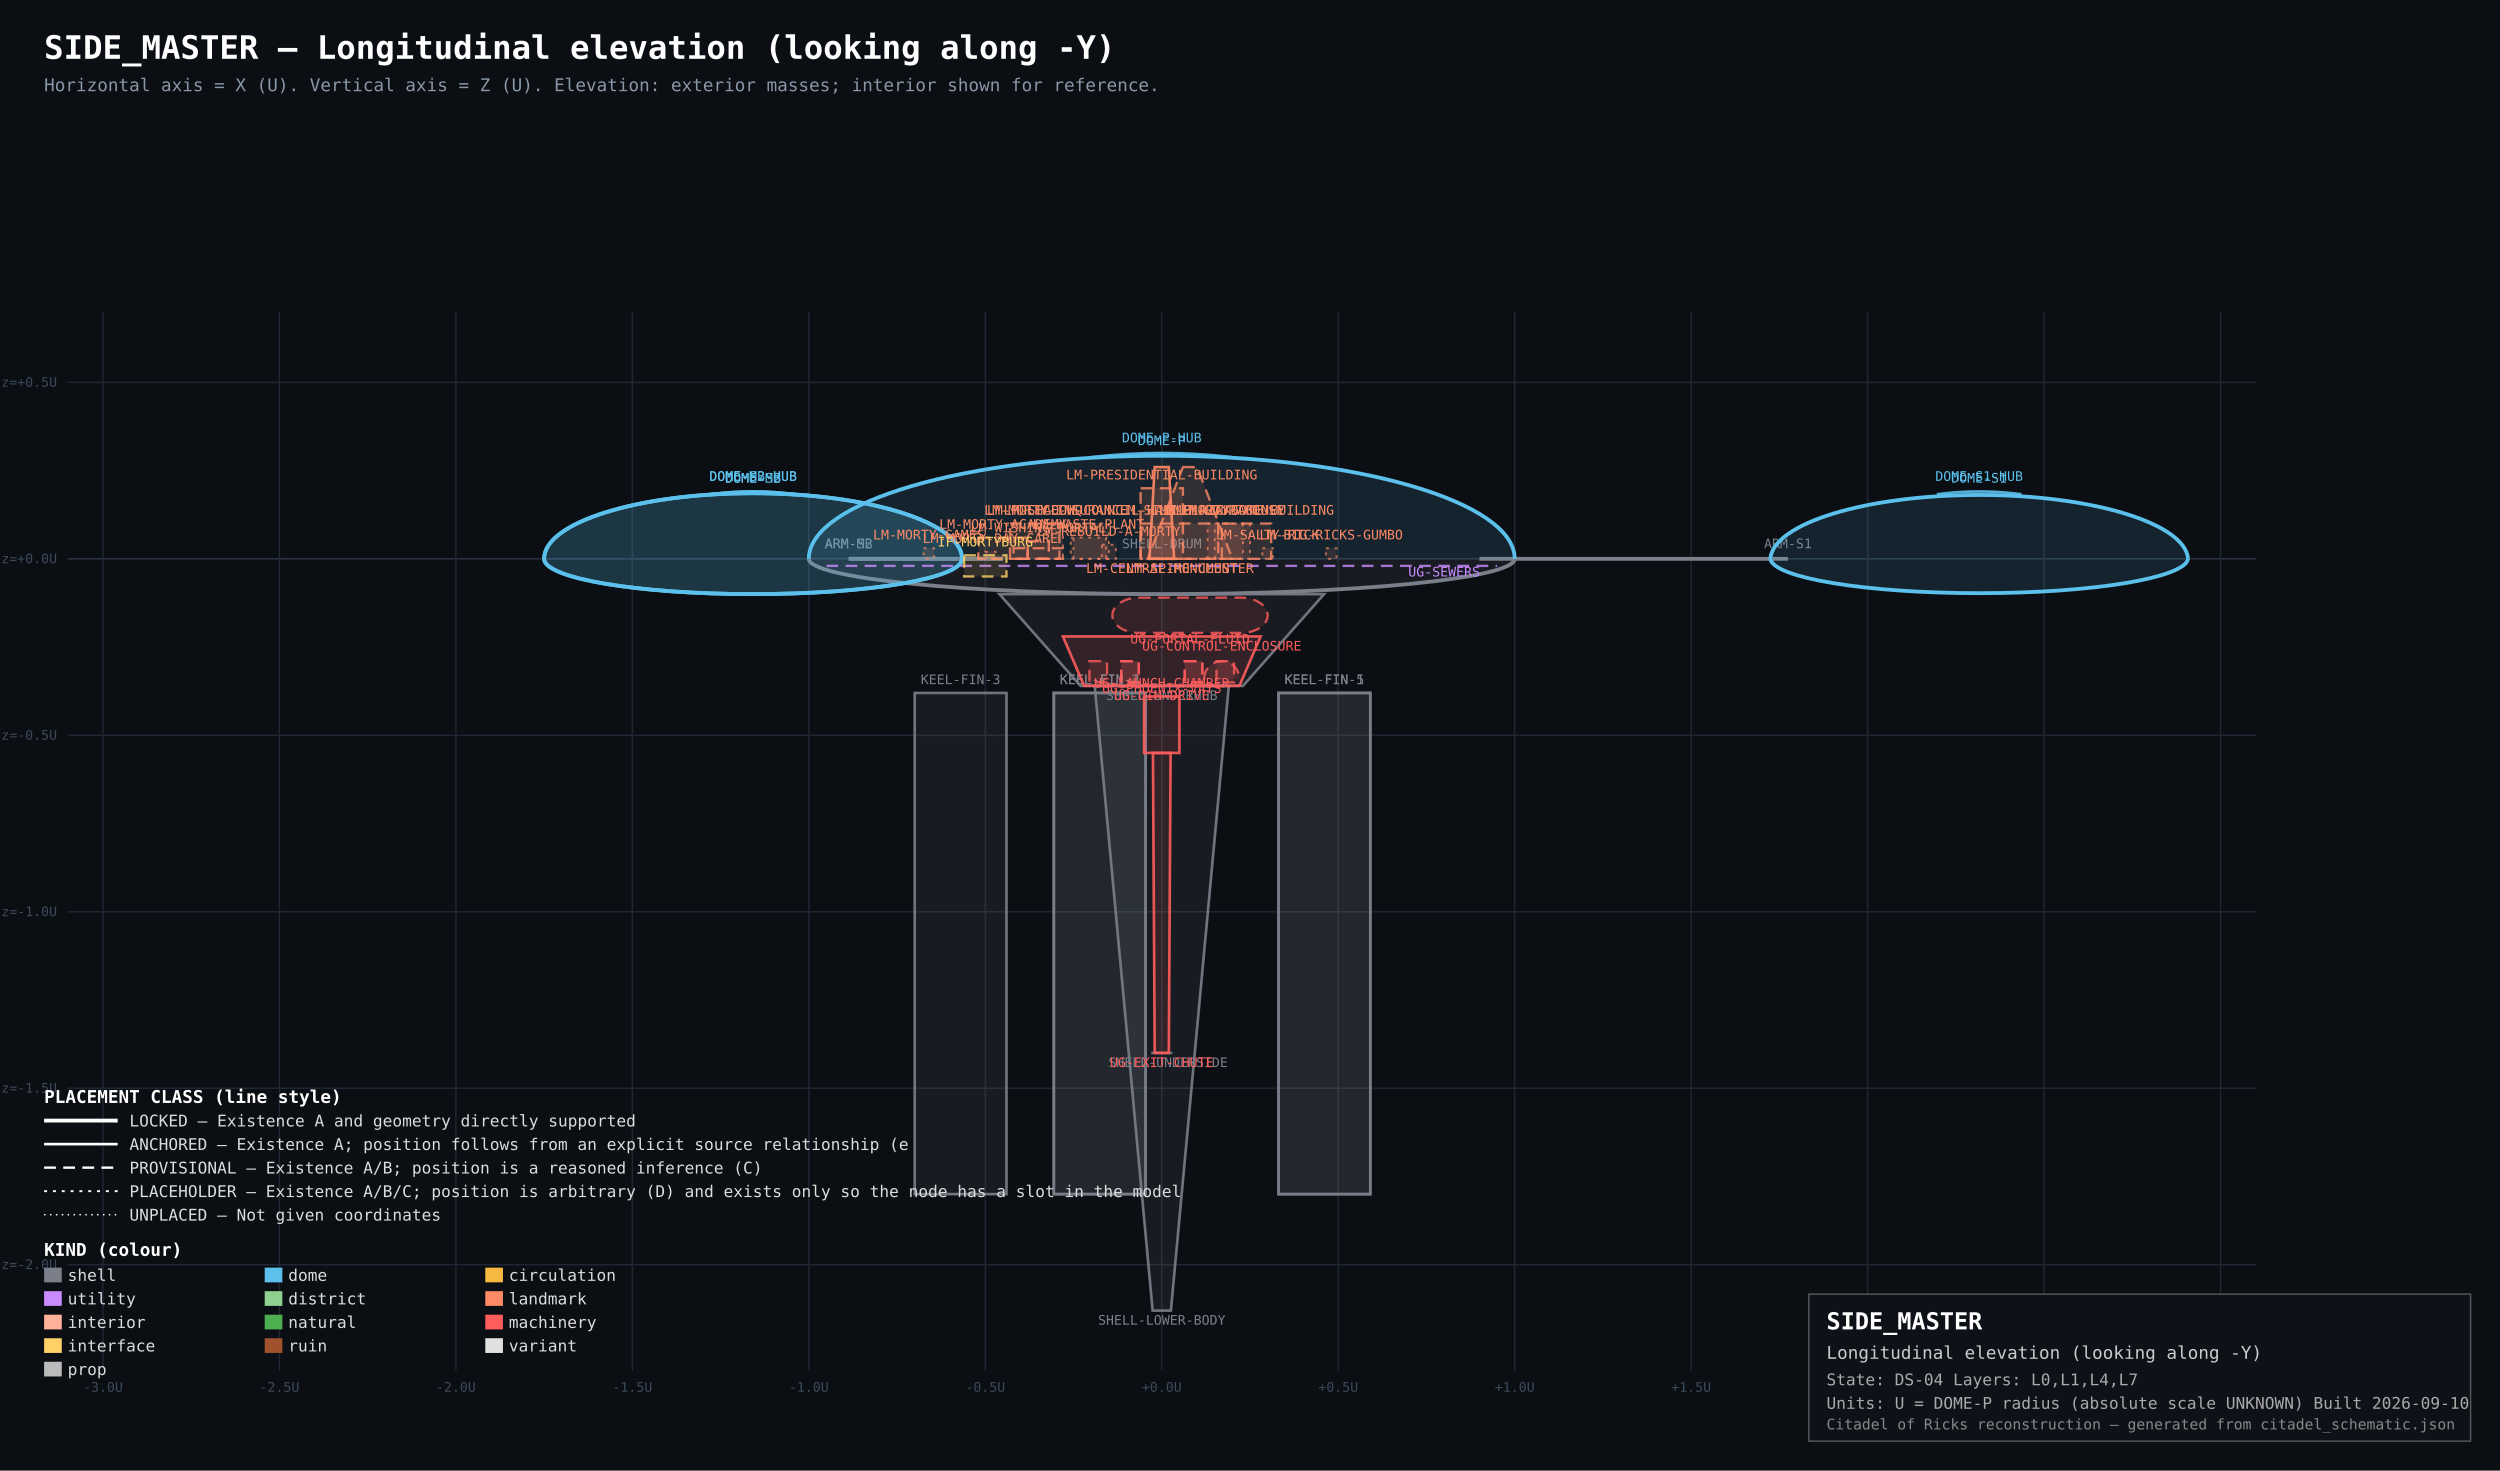
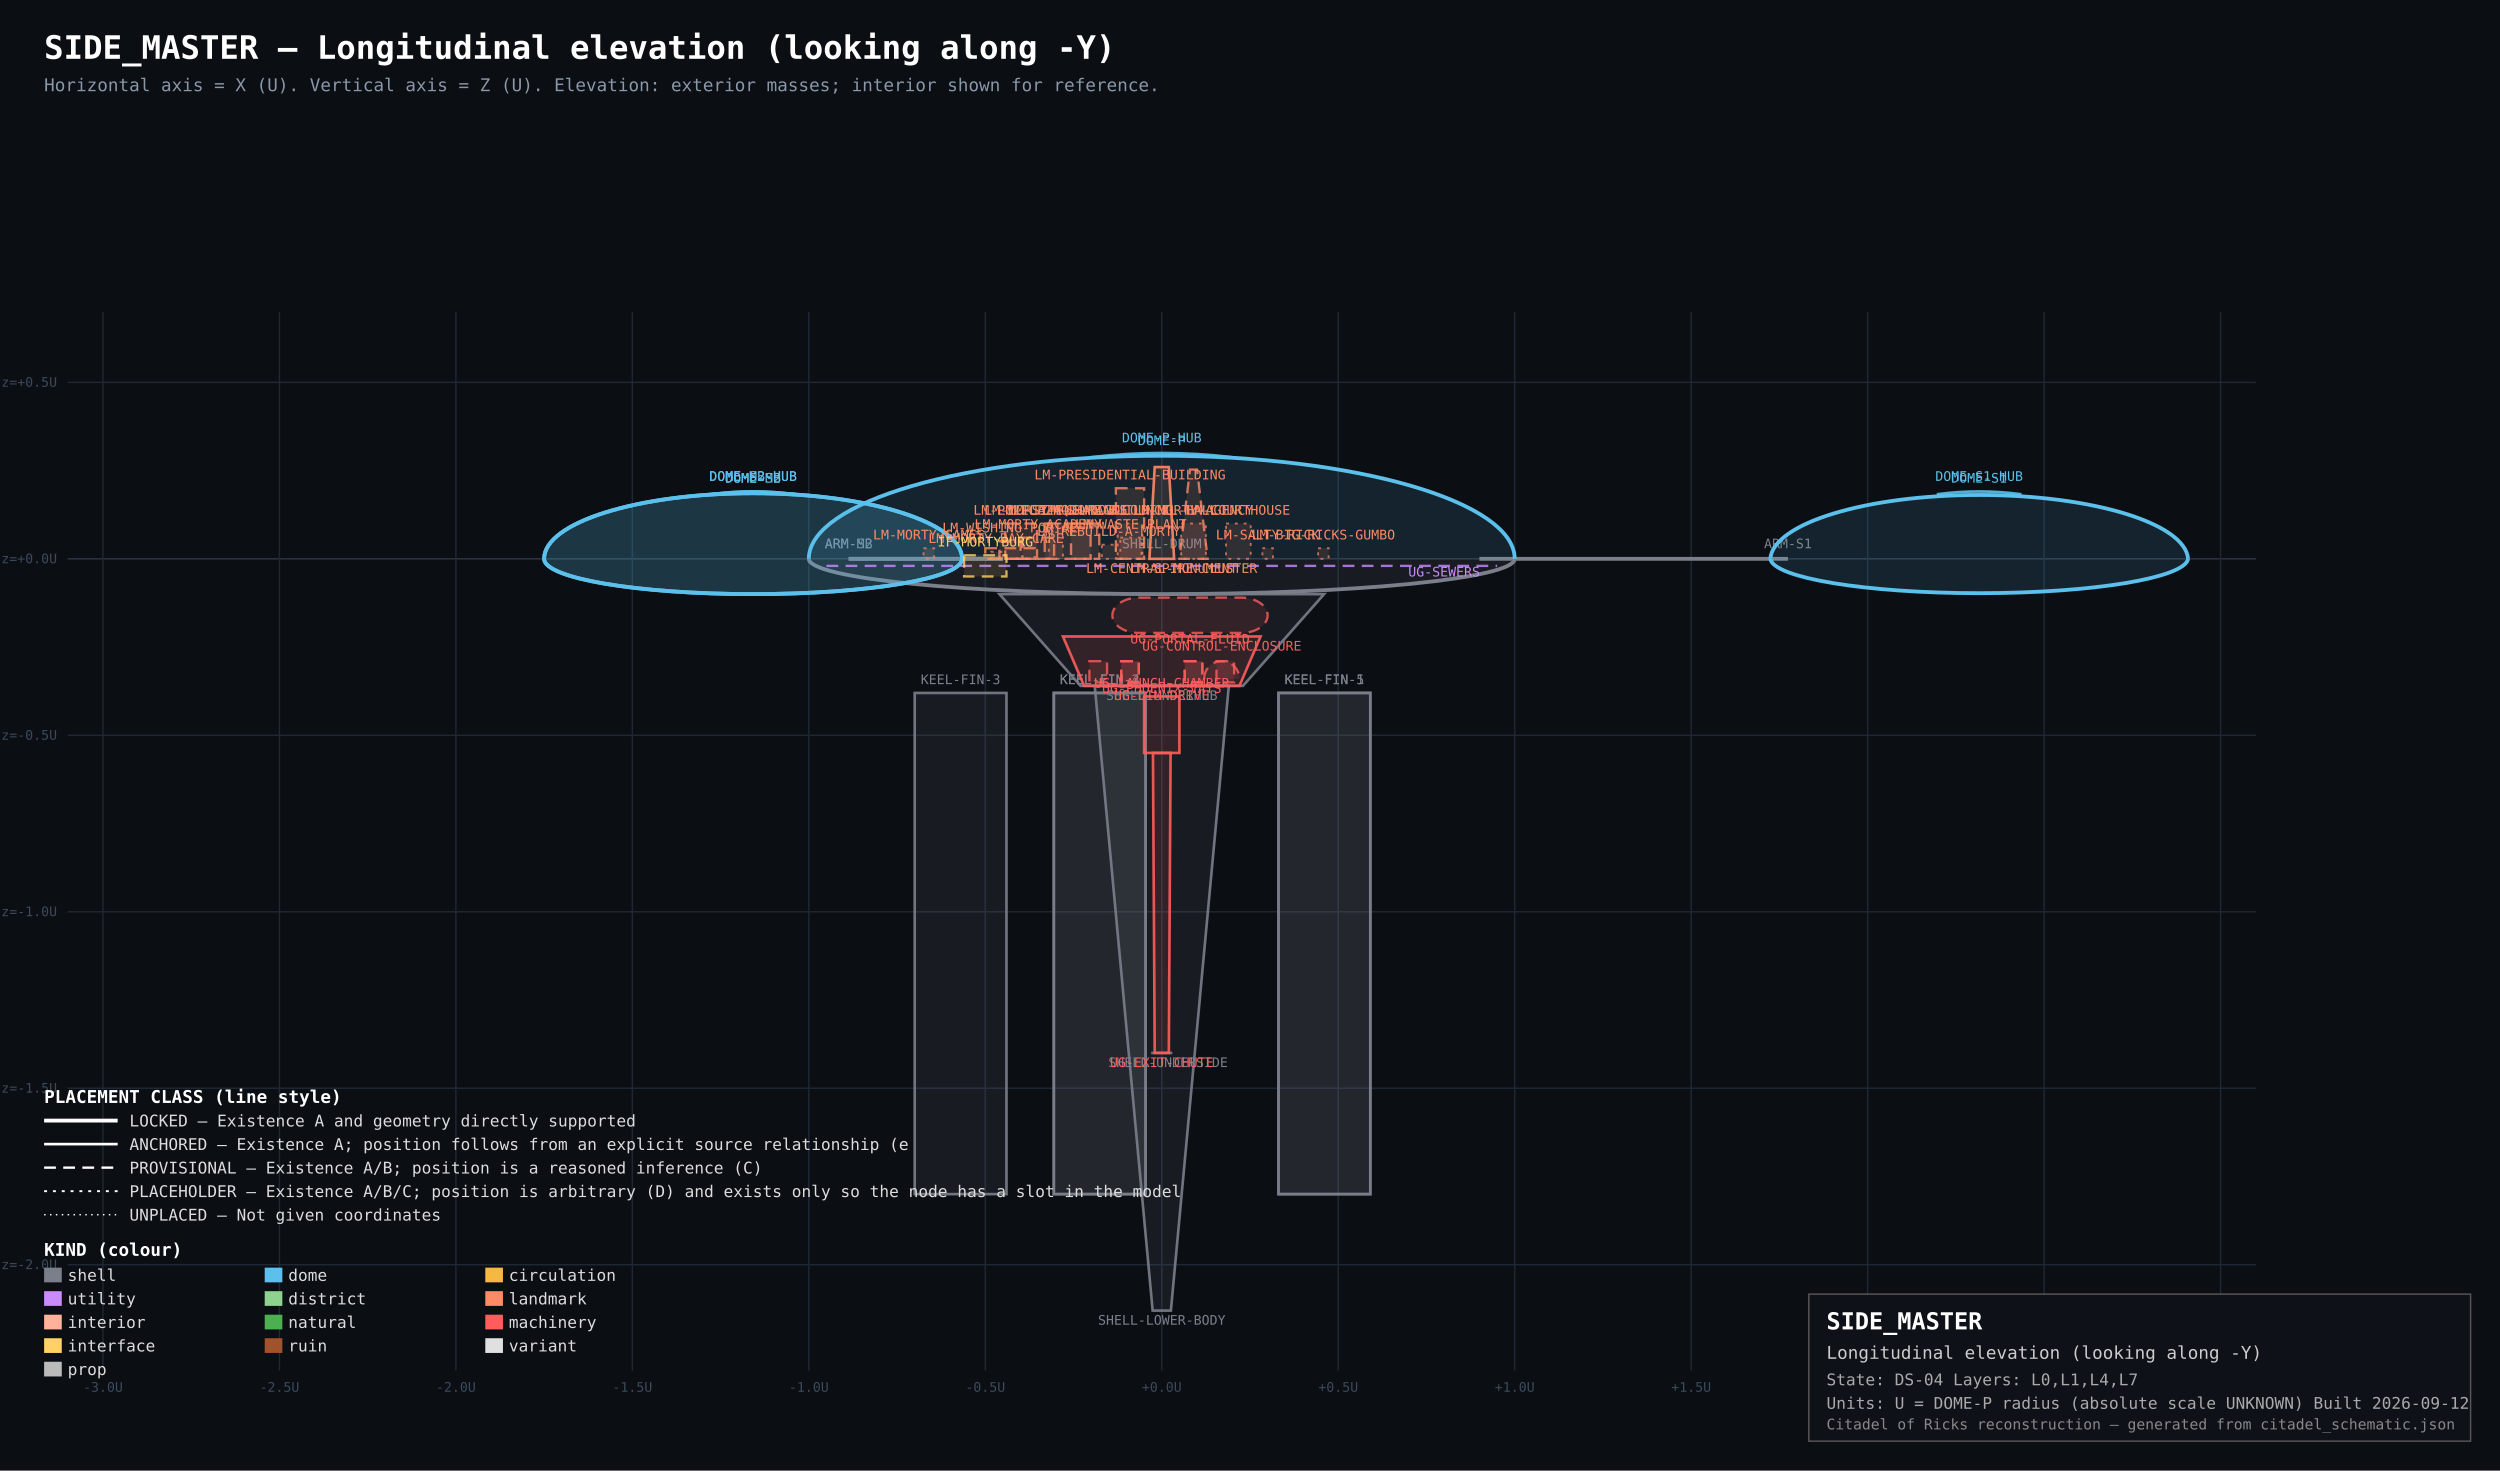
<svg xmlns="http://www.w3.org/2000/svg" width="1700" height="1000" viewBox="0 0 1700 1000" font-family="ui-monospace, Consolas, monospace">
  <rect width="1700" height="1000" fill="#0b0e13" />
  <line x1="46.0" y1="860.0" x2="1534.0" y2="860.0" stroke="#1e2733" stroke-width="1" />
  <text x="38.8" y="863.0" font-size="9" text-anchor="end" fill="#3b4a5c" font-family="ui-monospace, Consolas, monospace">z=-2.0U</text>
  <line x1="46.0" y1="740.0" x2="1534.0" y2="740.0" stroke="#1e2733" stroke-width="1" />
  <text x="38.8" y="743.0" font-size="9" text-anchor="end" fill="#3b4a5c" font-family="ui-monospace, Consolas, monospace">z=-1.5U</text>
  <line x1="46.0" y1="620.0" x2="1534.0" y2="620.0" stroke="#1e2733" stroke-width="1" />
  <text x="38.8" y="623.0" font-size="9" text-anchor="end" fill="#3b4a5c" font-family="ui-monospace, Consolas, monospace">z=-1.0U</text>
  <line x1="46.0" y1="500.0" x2="1534.0" y2="500.0" stroke="#1e2733" stroke-width="1" />
  <text x="38.8" y="503.0" font-size="9" text-anchor="end" fill="#3b4a5c" font-family="ui-monospace, Consolas, monospace">z=-0.5U</text>
  <line x1="46.0" y1="380.0" x2="1534.0" y2="380.0" stroke="#2a3644" stroke-width="1" />
  <text x="38.8" y="383.0" font-size="9" text-anchor="end" fill="#3b4a5c" font-family="ui-monospace, Consolas, monospace">z=+0.0U</text>
  <line x1="46.0" y1="260.0" x2="1534.0" y2="260.0" stroke="#1e2733" stroke-width="1" />
  <text x="38.8" y="263.0" font-size="9" text-anchor="end" fill="#3b4a5c" font-family="ui-monospace, Consolas, monospace">z=+0.5U</text>
  <line x1="70.0" y1="212.0" x2="70.0" y2="932.0" stroke="#1e2733" stroke-width="1" />
  <text x="70.0" y="946.4" font-size="9" text-anchor="middle" fill="#3b4a5c" font-family="ui-monospace, Consolas, monospace">-3.0U</text>
  <line x1="190.0" y1="212.0" x2="190.0" y2="932.0" stroke="#1e2733" stroke-width="1" />
  <text x="190.0" y="946.4" font-size="9" text-anchor="middle" fill="#3b4a5c" font-family="ui-monospace, Consolas, monospace">-2.5U</text>
  <line x1="310.0" y1="212.0" x2="310.0" y2="932.0" stroke="#1e2733" stroke-width="1" />
  <text x="310.0" y="946.4" font-size="9" text-anchor="middle" fill="#3b4a5c" font-family="ui-monospace, Consolas, monospace">-2.0U</text>
  <line x1="430.0" y1="212.0" x2="430.0" y2="932.0" stroke="#1e2733" stroke-width="1" />
  <text x="430.0" y="946.4" font-size="9" text-anchor="middle" fill="#3b4a5c" font-family="ui-monospace, Consolas, monospace">-1.5U</text>
  <line x1="550.0" y1="212.0" x2="550.0" y2="932.0" stroke="#1e2733" stroke-width="1" />
  <text x="550.0" y="946.4" font-size="9" text-anchor="middle" fill="#3b4a5c" font-family="ui-monospace, Consolas, monospace">-1.0U</text>
  <line x1="670.0" y1="212.0" x2="670.0" y2="932.0" stroke="#1e2733" stroke-width="1" />
  <text x="670.0" y="946.4" font-size="9" text-anchor="middle" fill="#3b4a5c" font-family="ui-monospace, Consolas, monospace">-0.5U</text>
  <line x1="790.0" y1="212.0" x2="790.0" y2="932.0" stroke="#1e2733" stroke-width="1" />
  <text x="790.0" y="946.4" font-size="9" text-anchor="middle" fill="#3b4a5c" font-family="ui-monospace, Consolas, monospace">+0.0U</text>
  <line x1="910.0" y1="212.0" x2="910.0" y2="932.0" stroke="#1e2733" stroke-width="1" />
  <text x="910.0" y="946.4" font-size="9" text-anchor="middle" fill="#3b4a5c" font-family="ui-monospace, Consolas, monospace">+0.5U</text>
  <line x1="1030.0" y1="212.0" x2="1030.0" y2="932.0" stroke="#1e2733" stroke-width="1" />
  <text x="1030.0" y="946.4" font-size="9" text-anchor="middle" fill="#3b4a5c" font-family="ui-monospace, Consolas, monospace">+1.0U</text>
  <line x1="1150.0" y1="212.0" x2="1150.0" y2="932.0" stroke="#1e2733" stroke-width="1" />
  <text x="1150.0" y="946.4" font-size="9" text-anchor="middle" fill="#3b4a5c" font-family="ui-monospace, Consolas, monospace">+1.5U</text>
  <line x1="1270.0" y1="212.0" x2="1270.0" y2="932.0" stroke="#1e2733" stroke-width="1" />
  <text x="1270.0" y="946.4" font-size="9" text-anchor="middle" fill="#3b4a5c" font-family="ui-monospace, Consolas, monospace">+2.0U</text>
  <line x1="1390.0" y1="212.0" x2="1390.0" y2="932.0" stroke="#1e2733" stroke-width="1" />
  <text x="1390.0" y="946.4" font-size="9" text-anchor="middle" fill="#3b4a5c" font-family="ui-monospace, Consolas, monospace">+2.5U</text>
  <line x1="1510.0" y1="212.0" x2="1510.0" y2="932.0" stroke="#1e2733" stroke-width="1" />
  <text x="1510.0" y="946.4" font-size="9" text-anchor="middle" fill="#3b4a5c" font-family="ui-monospace, Consolas, monospace">+3.0U</text>
  <text x="30" y="40" font-size="22" fill="#fff" font-weight="bold">SIDE_MASTER — Longitudinal elevation (looking along -Y)</text>
  <text x="30" y="62" font-size="12" fill="#8a97a8">Horizontal axis = X (U). Vertical axis = Z (U). Elevation: exterior masses; interior shown for reference.</text>
  <path d="M 550.0,380.0 A 240.0 24.0 0 0 0 1030.0,380.0" stroke="#7a7f8a" stroke-width="2.6" stroke-opacity="1.0" fill="#7a7f8a" fill-opacity="0.12" />
  <text x="790.0" y="372.8" font-size="9" text-anchor="middle" fill="#7a7f8a" font-family="ui-monospace, Consolas, monospace">SHELL-DRUM</text>
  <polygon points="679.6,404.0 900.4,404.0 845.2,466.4 734.8,466.4" stroke="#7a7f8a" stroke-width="1.8" stroke-opacity="0.9" fill="#7a7f8a" fill-opacity="0.12" />
  <text x="790.0" y="476.0" font-size="9" text-anchor="middle" fill="#7a7f8a" font-family="ui-monospace, Consolas, monospace">SHELL-UNDERHUB</text>
  <rect x="869.4" y="471.2" width="62.4" height="340.8" stroke="#7a7f8a" stroke-width="1.8" stroke-opacity="0.9" fill="#7a7f8a" fill-opacity="0.12" />
  <text x="900.6" y="465.2" font-size="9" text-anchor="middle" fill="#7a7f8a" font-family="ui-monospace, Consolas, monospace">KEEL-FIN-1</text>
  <rect x="716.6" y="471.2" width="62.4" height="340.8" stroke="#7a7f8a" stroke-width="1.8" stroke-opacity="0.9" fill="#7a7f8a" fill-opacity="0.12" />
  <text x="747.8" y="465.2" font-size="9" text-anchor="middle" fill="#7a7f8a" font-family="ui-monospace, Consolas, monospace">KEEL-FIN-2</text>
  <rect x="622.0" y="471.2" width="62.4" height="340.8" stroke="#7a7f8a" stroke-width="1.8" stroke-opacity="0.9" fill="#7a7f8a" fill-opacity="0.12" />
  <text x="653.2" y="465.2" font-size="9" text-anchor="middle" fill="#7a7f8a" font-family="ui-monospace, Consolas, monospace">KEEL-FIN-3</text>
  <rect x="716.6" y="471.2" width="62.4" height="340.8" stroke="#7a7f8a" stroke-width="1.8" stroke-opacity="0.9" fill="#7a7f8a" fill-opacity="0.12" />
  <text x="747.8" y="465.2" font-size="9" text-anchor="middle" fill="#7a7f8a" font-family="ui-monospace, Consolas, monospace">KEEL-FIN-4</text>
  <rect x="869.4" y="471.2" width="62.4" height="340.8" stroke="#7a7f8a" stroke-width="1.8" stroke-opacity="0.9" fill="#7a7f8a" fill-opacity="0.12" />
  <text x="900.6" y="465.2" font-size="9" text-anchor="middle" fill="#7a7f8a" font-family="ui-monospace, Consolas, monospace">KEEL-FIN-5</text>
  <polygon points="744.4,466.4 835.6,466.4 796.2,891.2 783.8,891.2" stroke="#7a7f8a" stroke-width="1.8" stroke-opacity="0.9" fill="#7a7f8a" fill-opacity="0.12" />
  <text x="790.0" y="900.8" font-size="9" text-anchor="middle" fill="#7a7f8a" font-family="ui-monospace, Consolas, monospace">SHELL-LOWER-BODY</text>
  <line x1="782.8" y1="716.0" x2="797.2" y2="716.0" stroke="#7a7f8a" stroke-width="1.8" stroke-opacity="0.9" fill="none" />
  <text x="794.3" y="725.6" font-size="9" text-anchor="middle" fill="#7a7f8a" font-family="ui-monospace, Consolas, monospace">SHELL-UNDERSIDE</text>
  <polyline points="1006.0,380.0 1114.0,380.0 1215.8,380.0" stroke="#7a7f8a" stroke-width="2.6" stroke-opacity="1.0" fill="none" />
  <text x="1215.8" y="372.8" font-size="9" text-anchor="middle" fill="#7a7f8a" font-family="ui-monospace, Consolas, monospace">ARM-S1</text>
  <polyline points="682.0,380.0 628.0,380.0 577.1,380.0" stroke="#7a7f8a" stroke-width="2.6" stroke-opacity="1.0" fill="none" />
  <text x="577.1" y="372.8" font-size="9" text-anchor="middle" fill="#7a7f8a" font-family="ui-monospace, Consolas, monospace">ARM-S2</text>
  <polyline points="682.0,380.0 628.0,380.0 577.1,380.0" stroke="#7a7f8a" stroke-width="2.6" stroke-opacity="1.0" fill="none" />
  <text x="577.1" y="372.8" font-size="9" text-anchor="middle" fill="#7a7f8a" font-family="ui-monospace, Consolas, monospace">ARM-MB</text>
  <path d="M 550.0,380.0 A 240.0 70.1 0 0 1 1030.0,380.0" stroke="#5bc0eb" stroke-width="2.6" stroke-opacity="1.0" fill="#5bc0eb" fill-opacity="0.12" />
  <text x="790.0" y="302.7" font-size="9" text-anchor="middle" fill="#5bc0eb" font-family="ui-monospace, Consolas, monospace">DOME-P</text>
  <path d="M 1203.8,380.0 A 142.1 44.6 0 0 1 1487.9,380.0" stroke="#5bc0eb" stroke-width="2.6" stroke-opacity="1.0" fill="#5bc0eb" fill-opacity="0.12" />
  <path d="M 1203.8,380.0 A 142.1 24.0 0 0 0 1487.9,380.0" stroke="#5bc0eb" stroke-width="2.6" stroke-opacity="1.0" fill="#5bc0eb" fill-opacity="0.12" />
  <text x="1345.8" y="328.2" font-size="9" text-anchor="middle" fill="#5bc0eb" font-family="ui-monospace, Consolas, monospace">DOME-S1</text>
  <path d="M 370.0,380.0 A 142.1 44.6 0 0 1 654.2,380.0" stroke="#5bc0eb" stroke-width="2.6" stroke-opacity="1.0" fill="#5bc0eb" fill-opacity="0.12" />
  <path d="M 370.0,380.0 A 142.1 24.0 0 0 0 654.2,380.0" stroke="#5bc0eb" stroke-width="2.6" stroke-opacity="1.0" fill="#5bc0eb" fill-opacity="0.12" />
  <text x="512.1" y="328.2" font-size="9" text-anchor="middle" fill="#5bc0eb" font-family="ui-monospace, Consolas, monospace">DOME-S2</text>
  <path d="M 370.0,380.0 A 142.1 44.6 0 0 1 654.2,380.0" stroke="#5bc0eb" stroke-width="2.6" stroke-opacity="1.0" fill="#5bc0eb" fill-opacity="0.12" />
  <path d="M 370.0,380.0 A 142.1 24.0 0 0 0 654.2,380.0" stroke="#5bc0eb" stroke-width="2.6" stroke-opacity="1.0" fill="#5bc0eb" fill-opacity="0.12" />
  <text x="512.1" y="328.2" font-size="9" text-anchor="middle" fill="#5bc0eb" font-family="ui-monospace, Consolas, monospace">DOME-MB</text>
  <path d="M 742.0,310.9 A 401.4 401.4 0 0 1 838.0,310.9" stroke="#5bc0eb" stroke-width="1.8" stroke-opacity="0.9" fill="#5bc0eb" fill-opacity="0.12" />
  <text x="790.0" y="300.8" font-size="9" text-anchor="middle" fill="#5bc0eb" font-family="ui-monospace, Consolas, monospace">DOME-P-HUB</text>
  <path d="M 1317.0,336.1 A 217.0 217.0 0 0 1 1374.6,336.1" stroke="#5bc0eb" stroke-width="1.8" stroke-opacity="0.9" fill="#5bc0eb" fill-opacity="0.12" />
  <text x="1345.8" y="327.0" font-size="9" text-anchor="middle" fill="#5bc0eb" font-family="ui-monospace, Consolas, monospace">DOME-S1-HUB</text>
  <path d="M 483.3,336.1 A 217.0 217.0 0 0 1 540.9,336.1" stroke="#5bc0eb" stroke-width="1.8" stroke-opacity="0.9" fill="#5bc0eb" fill-opacity="0.12" />
  <text x="512.1" y="327.0" font-size="9" text-anchor="middle" fill="#5bc0eb" font-family="ui-monospace, Consolas, monospace">DOME-S2-HUB</text>
  <path d="M 483.3,336.1 A 217.0 217.0 0 0 1 540.9,336.1" stroke="#5bc0eb" stroke-width="1.8" stroke-opacity="0.9" fill="#5bc0eb" fill-opacity="0.12" />
  <text x="512.1" y="327.0" font-size="9" text-anchor="middle" fill="#5bc0eb" font-family="ui-monospace, Consolas, monospace">DOME-MB-HUB</text>
  <line x1="562.0" y1="384.8" x2="1018.0" y2="384.8" stroke="#c98bff" stroke-width="1.6" stroke-opacity="0.8" stroke-dasharray="8,5" fill="none" />
  <text x="982.0" y="392.0" font-size="9" text-anchor="middle" fill="#c98bff" font-family="ui-monospace, Consolas, monospace">UG-SEWERS</text>
  <polygon points="785.2,317.6 794.8,317.6 798.4,380.0 781.6,380.0" stroke="#ff8a65" stroke-width="1.8" stroke-opacity="0.9" fill="#ff8a65" fill-opacity="0.12" />
  <text x="790.0" y="389.6" font-size="9" text-anchor="middle" fill="#ff8a65" font-family="ui-monospace, Consolas, monospace">LM-CENTRAL-MONUMENT</text>
-   <polygon points="804.4,317.6 814.0,317.6 838.0,380.0 780.4,380.0" stroke="#ff8a65" stroke-width="1.6" stroke-opacity="0.8" stroke-dasharray="8,5" fill="#ff8a65" fill-opacity="0.12" />
-   <text x="809.2" y="389.6" font-size="9" text-anchor="middle" fill="#ff8a65" font-family="ui-monospace, Consolas, monospace">LM-SPIRE-CLUSTER</text>
-   <rect x="775.6" y="332.0" width="28.8" height="48.0" stroke="#ff8a65" stroke-width="1.6" stroke-opacity="0.8" stroke-dasharray="8,5" fill="#ff8a65" fill-opacity="0.12" />
-   <text x="790.0" y="326.0" font-size="9" text-anchor="middle" fill="#ff8a65" font-family="ui-monospace, Consolas, monospace">LM-PRESIDENTIAL-BUILDING</text>
-   <rect x="830.8" y="356.0" width="33.6" height="24.0" stroke="#ff8a65" stroke-width="1.6" stroke-opacity="0.8" stroke-dasharray="8,5" fill="#ff8a65" fill-opacity="0.12" />
-   <text x="847.6" y="350.0" font-size="9" text-anchor="middle" fill="#ff8a65" font-family="ui-monospace, Consolas, monospace">LM-PLAZA-DOME-BUILDING</text>
-   <rect x="730.0" y="356.0" width="24.0" height="24.0" stroke="#ff8a65" stroke-width="1.3" stroke-opacity="0.7" stroke-dasharray="2,4" fill="#ff8a65" fill-opacity="0.12" />
-   <text x="742.0" y="350.0" font-size="9" text-anchor="middle" fill="#ff8a65" font-family="ui-monospace, Consolas, monospace">LM-SHADOW-COUNCIL-HALL</text>
-   <rect x="826.0" y="356.0" width="24.0" height="24.0" stroke="#ff8a65" stroke-width="1.3" stroke-opacity="0.7" stroke-dasharray="2,4" fill="#ff8a65" fill-opacity="0.12" />
-   <text x="838.0" y="350.0" font-size="9" text-anchor="middle" fill="#ff8a65" font-family="ui-monospace, Consolas, monospace">LM-COURTHOUSE</text>
-   <rect x="821.2" y="356.0" width="24.0" height="24.0" stroke="#ff8a65" stroke-width="1.3" stroke-opacity="0.7" stroke-dasharray="2,4" fill="#ff8a65" fill-opacity="0.12" />
-   <text x="833.2" y="350.0" font-size="9" text-anchor="middle" fill="#ff8a65" font-family="ui-monospace, Consolas, monospace">LM-MORTY-AGENCY</text>
-   <rect x="686.8" y="356.0" width="33.6" height="24.0" stroke="#ff8a65" stroke-width="1.6" stroke-opacity="0.8" stroke-dasharray="8,5" fill="#ff8a65" fill-opacity="0.12" />
-   <text x="703.6" y="350.0" font-size="9" text-anchor="middle" fill="#ff8a65" font-family="ui-monospace, Consolas, monospace">LM-POLICE-HQ</text>
-   <rect x="665.2" y="365.6" width="33.6" height="14.4" stroke="#ff8a65" stroke-width="1.6" stroke-opacity="0.8" stroke-dasharray="8,5" fill="#ff8a65" fill-opacity="0.12" />
-   <text x="682.0" y="359.6" font-size="9" text-anchor="middle" fill="#ff8a65" font-family="ui-monospace, Consolas, monospace">LM-MORTY-ACADEMY</text>
-   <rect x="775.6" y="356.0" width="52.8" height="24.0" stroke="#ff8a65" stroke-width="1.6" stroke-opacity="0.8" stroke-dasharray="8,5" fill="#ff8a65" fill-opacity="0.12" />
-   <text x="802.0" y="350.0" font-size="9" text-anchor="middle" fill="#ff8a65" font-family="ui-monospace, Consolas, monospace">LM-SIMPLE-RICKS</text>
-   <rect x="689.2" y="372.8" width="33.6" height="7.2" stroke="#ff8a65" stroke-width="1.6" stroke-opacity="0.8" stroke-dasharray="8,5" fill="none" />
-   <rect x="698.8" y="368.0" width="14.4" height="12.0" stroke="#ff8a65" stroke-width="1.6" stroke-opacity="0.8" stroke-dasharray="8,5" fill="#ff8a65" fill-opacity="0.12" />
-   <text x="706.0" y="362.0" font-size="9" text-anchor="middle" fill="#ff8a65" font-family="ui-monospace, Consolas, monospace">LM-WISHING-PORTAL</text>
-   <rect x="728.1" y="365.6" width="24.0" height="14.4" stroke="#ff8a65" stroke-width="1.3" stroke-opacity="0.7" stroke-dasharray="2,4" fill="#ff8a65" fill-opacity="0.12" />
-   <text x="740.1" y="359.6" font-size="9" text-anchor="middle" fill="#ff8a65" font-family="ui-monospace, Consolas, monospace">LM-WASTE-PLANT</text>
-   <rect x="669.8" y="375.2" width="7.2" height="4.8" stroke="#ff8a65" stroke-width="1.3" stroke-opacity="0.7" stroke-dasharray="2,4" fill="#ff8a65" fill-opacity="0.12" />
-   <text x="673.4" y="369.2" font-size="9" text-anchor="middle" fill="#ff8a65" font-family="ui-monospace, Consolas, monospace">LM-MORTY-DAY-CARE</text>
+   <polygon points="809.2,319.3 814.0,319.3 821.2,380.0 802.0,380.0" stroke="#ff8a65" stroke-width="1.6" stroke-opacity="0.8" stroke-dasharray="8,5" fill="#ff8a65" fill-opacity="0.12" />
+   <text x="811.6" y="389.6" font-size="9" text-anchor="middle" fill="#ff8a65" font-family="ui-monospace, Consolas, monospace">LM-SPIRE-CLUSTER</text>
+   <rect x="758.8" y="332.0" width="19.2" height="48.0" stroke="#ff8a65" stroke-width="1.6" stroke-opacity="0.8" stroke-dasharray="8,5" fill="#ff8a65" fill-opacity="0.12" />
+   <text x="768.4" y="326.0" font-size="9" text-anchor="middle" fill="#ff8a65" font-family="ui-monospace, Consolas, monospace">LM-PRESIDENTIAL-BUILDING</text>
+   <rect x="728.3" y="356.0" width="19.2" height="24.0" stroke="#ff8a65" stroke-width="1.6" stroke-opacity="0.8" stroke-dasharray="8,5" fill="#ff8a65" fill-opacity="0.12" />
+   <text x="737.9" y="350.0" font-size="9" text-anchor="middle" fill="#ff8a65" font-family="ui-monospace, Consolas, monospace">LM-PLAZA-DOME-BUILDING</text>
+   <rect x="760.0" y="356.0" width="16.8" height="24.0" stroke="#ff8a65" stroke-width="1.3" stroke-opacity="0.7" stroke-dasharray="2,4" fill="#ff8a65" fill-opacity="0.12" />
+   <text x="768.4" y="350.0" font-size="9" text-anchor="middle" fill="#ff8a65" font-family="ui-monospace, Consolas, monospace">LM-SHADOW-COUNCIL-HALL</text>
+   <rect x="833.7" y="356.0" width="16.8" height="24.0" stroke="#ff8a65" stroke-width="1.3" stroke-opacity="0.7" stroke-dasharray="2,4" fill="#ff8a65" fill-opacity="0.12" />
+   <text x="842.1" y="350.0" font-size="9" text-anchor="middle" fill="#ff8a65" font-family="ui-monospace, Consolas, monospace">LM-COURTHOUSE</text>
+   <rect x="803.2" y="356.0" width="16.8" height="24.0" stroke="#ff8a65" stroke-width="1.3" stroke-opacity="0.7" stroke-dasharray="2,4" fill="#ff8a65" fill-opacity="0.12" />
+   <text x="811.6" y="350.0" font-size="9" text-anchor="middle" fill="#ff8a65" font-family="ui-monospace, Consolas, monospace">LM-MORTY-AGENCY</text>
+   <rect x="683.6" y="356.0" width="21.6" height="24.0" stroke="#ff8a65" stroke-width="1.6" stroke-opacity="0.8" stroke-dasharray="8,5" fill="#ff8a65" fill-opacity="0.12" />
+   <text x="694.4" y="350.0" font-size="9" text-anchor="middle" fill="#ff8a65" font-family="ui-monospace, Consolas, monospace">LM-POLICE-HQ</text>
+   <rect x="695.2" y="365.6" width="21.6" height="14.4" stroke="#ff8a65" stroke-width="1.6" stroke-opacity="0.8" stroke-dasharray="8,5" fill="#ff8a65" fill-opacity="0.12" />
+   <text x="706.0" y="359.6" font-size="9" text-anchor="middle" fill="#ff8a65" font-family="ui-monospace, Consolas, monospace">LM-MORTY-ACADEMY</text>
+   <rect x="710.4" y="356.0" width="31.2" height="24.0" stroke="#ff8a65" stroke-width="1.6" stroke-opacity="0.8" stroke-dasharray="8,5" fill="#ff8a65" fill-opacity="0.12" />
+   <text x="726.0" y="350.0" font-size="9" text-anchor="middle" fill="#ff8a65" font-family="ui-monospace, Consolas, monospace">LM-SIMPLE-RICKS</text>
+   <rect x="670.0" y="372.8" width="33.6" height="7.2" stroke="#ff8a65" stroke-width="1.6" stroke-opacity="0.8" stroke-dasharray="8,5" fill="none" />
+   <rect x="679.6" y="368.0" width="14.4" height="12.0" stroke="#ff8a65" stroke-width="1.6" stroke-opacity="0.8" stroke-dasharray="8,5" fill="#ff8a65" fill-opacity="0.12" />
+   <text x="686.8" y="362.0" font-size="9" text-anchor="middle" fill="#ff8a65" font-family="ui-monospace, Consolas, monospace">LM-WISHING-PORTAL</text>
+   <rect x="761.8" y="365.6" width="14.4" height="14.4" stroke="#ff8a65" stroke-width="1.3" stroke-opacity="0.7" stroke-dasharray="2,4" fill="#ff8a65" fill-opacity="0.12" />
+   <text x="769.0" y="359.6" font-size="9" text-anchor="middle" fill="#ff8a65" font-family="ui-monospace, Consolas, monospace">LM-WASTE-PLANT</text>
+   <rect x="673.7" y="375.2" width="7.2" height="4.8" stroke="#ff8a65" stroke-width="1.3" stroke-opacity="0.7" stroke-dasharray="2,4" fill="#ff8a65" fill-opacity="0.12" />
+   <text x="677.3" y="369.2" font-size="9" text-anchor="middle" fill="#ff8a65" font-family="ui-monospace, Consolas, monospace">LM-MORTY-DAY-CARE</text>
  <rect x="628.0" y="372.8" width="7.2" height="7.2" stroke="#ff8a65" stroke-width="1.3" stroke-opacity="0.7" stroke-dasharray="2,4" fill="#ff8a65" fill-opacity="0.12" />
  <text x="631.6" y="366.8" font-size="9" text-anchor="middle" fill="#ff8a65" font-family="ui-monospace, Consolas, monospace">LM-MORTY-GAMES</text>
  <rect x="713.2" y="356.0" width="9.6" height="24.0" stroke="#ff8a65" stroke-width="1.3" stroke-opacity="0.7" stroke-dasharray="2,4" fill="#ff8a65" fill-opacity="0.12" />
  <text x="718.0" y="350.0" font-size="9" text-anchor="middle" fill="#ff8a65" font-family="ui-monospace, Consolas, monospace">LM-MORTY-INSURANCE</text>
  <rect x="858.4" y="372.8" width="7.2" height="7.2" stroke="#ff8a65" stroke-width="1.3" stroke-opacity="0.7" stroke-dasharray="2,4" fill="#ff8a65" fill-opacity="0.12" />
  <text x="862.0" y="366.8" font-size="9" text-anchor="middle" fill="#ff8a65" font-family="ui-monospace, Consolas, monospace">LM-SALTY-RICK</text>
-   <rect x="901.6" y="372.8" width="7.2" height="7.2" stroke="#ff8a65" stroke-width="1.3" stroke-opacity="0.7" stroke-dasharray="2,4" fill="#ff8a65" fill-opacity="0.12" />
-   <text x="905.2" y="366.8" font-size="9" text-anchor="middle" fill="#ff8a65" font-family="ui-monospace, Consolas, monospace">LM-BIG-RICKS-GUMBO</text>
+   <rect x="896.3" y="372.8" width="7.2" height="7.2" stroke="#ff8a65" stroke-width="1.3" stroke-opacity="0.7" stroke-dasharray="2,4" fill="#ff8a65" fill-opacity="0.12" />
+   <text x="899.9" y="366.8" font-size="9" text-anchor="middle" fill="#ff8a65" font-family="ui-monospace, Consolas, monospace">LM-BIG-RICKS-GUMBO</text>
  <rect x="749.2" y="370.4" width="9.6" height="9.6" stroke="#ff8a65" stroke-width="1.3" stroke-opacity="0.7" stroke-dasharray="2,4" fill="#ff8a65" fill-opacity="0.12" />
  <text x="754.0" y="364.4" font-size="9" text-anchor="middle" fill="#ff8a65" font-family="ui-monospace, Consolas, monospace">LM-REBUILD-A-MORTY</text>
  <rect x="756.4" y="406.4" width="105.6" height="24.0" rx="18" stroke="#ff5c5c" stroke-width="1.6" stroke-opacity="0.8" stroke-dasharray="8,5" fill="#ff5c5c" fill-opacity="0.12" />
  <text x="809.2" y="437.6" font-size="9" text-anchor="middle" fill="#ff5c5c" font-family="ui-monospace, Consolas, monospace">UG-PORTAL-FLUID</text>
  <polygon points="722.8,432.8 857.2,432.8 842.8,466.4 737.2,466.4" stroke="#ff5c5c" stroke-width="1.8" stroke-opacity="0.9" fill="#ff5c5c" fill-opacity="0.12" />
  <text x="790.0" y="476.0" font-size="9" text-anchor="middle" fill="#ff5c5c" font-family="ui-monospace, Consolas, monospace">UG-DIM-DRIVE</text>
  <path d="M 818.8,461.6 A 12.0 12.0 0 0 1 842.8,461.6" stroke="#ff5c5c" stroke-width="1.6" stroke-opacity="0.8" stroke-dasharray="8,5" fill="#ff5c5c" fill-opacity="0.12" />
  <text x="830.8" y="442.4" font-size="9" text-anchor="middle" fill="#ff5c5c" font-family="ui-monospace, Consolas, monospace">UG-CONTROL-ENCLOSURE</text>
  <rect x="827.2" y="449.6" width="12.0" height="14.4" stroke="#ff5c5c" stroke-width="1.6" stroke-opacity="0.8" stroke-dasharray="8,5" fill="#ff5c5c" fill-opacity="0.12" />
  <rect x="805.6" y="449.6" width="12.0" height="14.4" stroke="#ff5c5c" stroke-width="1.6" stroke-opacity="0.8" stroke-dasharray="8,5" fill="#ff5c5c" fill-opacity="0.12" />
  <rect x="762.4" y="449.6" width="12.0" height="14.4" stroke="#ff5c5c" stroke-width="1.6" stroke-opacity="0.8" stroke-dasharray="8,5" fill="#ff5c5c" fill-opacity="0.12" />
  <rect x="740.8" y="449.6" width="12.0" height="14.4" stroke="#ff5c5c" stroke-width="1.6" stroke-opacity="0.8" stroke-dasharray="8,5" fill="#ff5c5c" fill-opacity="0.12" />
  <rect x="762.4" y="449.6" width="12.0" height="14.4" stroke="#ff5c5c" stroke-width="1.6" stroke-opacity="0.8" stroke-dasharray="8,5" fill="#ff5c5c" fill-opacity="0.12" />
  <rect x="805.6" y="449.6" width="12.0" height="14.4" stroke="#ff5c5c" stroke-width="1.6" stroke-opacity="0.8" stroke-dasharray="8,5" fill="#ff5c5c" fill-opacity="0.12" />
  <text x="790.0" y="471.2" font-size="9" text-anchor="middle" fill="#ff5c5c" font-family="ui-monospace, Consolas, monospace">UG-PHOENIX-VATS</text>
  <rect x="778.0" y="473.6" width="24.0" height="38.4" stroke="#ff5c5c" stroke-width="1.8" stroke-opacity="0.9" fill="#ff5c5c" fill-opacity="0.12" />
  <text x="790.0" y="467.6" font-size="9" text-anchor="middle" fill="#ff5c5c" font-family="ui-monospace, Consolas, monospace">UG-LAUNCH-CHAMBER</text>
  <polygon points="784.0,512.0 796.0,512.0 794.8,716.0 785.2,716.0" stroke="#ff5c5c" stroke-width="1.8" stroke-opacity="0.9" fill="#ff5c5c" fill-opacity="0.12" />
  <text x="790.0" y="725.6" font-size="9" text-anchor="middle" fill="#ff5c5c" font-family="ui-monospace, Consolas, monospace">UG-EXIT-CHUTE</text>
  <rect x="655.6" y="377.6" width="28.8" height="14.4" stroke="#ffd166" stroke-width="1.6" stroke-opacity="0.8" stroke-dasharray="8,5" fill="#ffd166" fill-opacity="0.12" />
  <text x="670.0" y="371.6" font-size="9" text-anchor="middle" fill="#ffd166" font-family="ui-monospace, Consolas, monospace">IF-MORTYBURG</text>
  <text x="30" y="750" font-size="12" fill="#fff" font-family="ui-monospace, Consolas, monospace" font-weight="bold">PLACEMENT CLASS (line style)</text>
  <line x1="30" y1="762" x2="80" y2="762" stroke="#fff" stroke-width="2.6" />
  <text x="88" y="766" font-size="11" fill="#ddd" font-family="ui-monospace, Consolas, monospace">LOCKED — Existence A and geometry directly supported</text>
  <line x1="30" y1="778" x2="80" y2="778" stroke="#fff" stroke-width="1.8" />
  <text x="88" y="782" font-size="11" fill="#ddd" font-family="ui-monospace, Consolas, monospace">ANCHORED — Existence A; position follows from an explicit source relationship (e</text>
  <line x1="30" y1="794" x2="80" y2="794" stroke="#fff" stroke-width="1.6" stroke-dasharray="8,5" />
  <text x="88" y="798" font-size="11" fill="#ddd" font-family="ui-monospace, Consolas, monospace">PROVISIONAL — Existence A/B; position is a reasoned inference (C)</text>
  <line x1="30" y1="810" x2="80" y2="810" stroke="#fff" stroke-width="1.3" stroke-dasharray="2,4" />
  <text x="88" y="814" font-size="11" fill="#ddd" font-family="ui-monospace, Consolas, monospace">PLACEHOLDER — Existence A/B/C; position is arbitrary (D) and exists only so the node has a slot in the model</text>
  <line x1="30" y1="826" x2="80" y2="826" stroke="#fff" stroke-width="1.0" stroke-dasharray="1,3" />
  <text x="88" y="830" font-size="11" fill="#ddd" font-family="ui-monospace, Consolas, monospace">UNPLACED — Not given coordinates</text>
  <text x="30" y="854" font-size="12" fill="#fff" font-family="ui-monospace, Consolas, monospace" font-weight="bold">KIND (colour)</text>
  <rect x="30" y="862" width="12" height="10" fill="#7a7f8a" />
  <text x="46" y="871" font-size="11" fill="#ddd" font-family="ui-monospace, Consolas, monospace">shell</text>
  <rect x="180" y="862" width="12" height="10" fill="#5bc0eb" />
  <text x="196" y="871" font-size="11" fill="#ddd" font-family="ui-monospace, Consolas, monospace">dome</text>
  <rect x="330" y="862" width="12" height="10" fill="#f5b942" />
  <text x="346" y="871" font-size="11" fill="#ddd" font-family="ui-monospace, Consolas, monospace">circulation</text>
  <rect x="30" y="878" width="12" height="10" fill="#c98bff" />
  <text x="46" y="887" font-size="11" fill="#ddd" font-family="ui-monospace, Consolas, monospace">utility</text>
  <rect x="180" y="878" width="12" height="10" fill="#8fd18f" />
  <text x="196" y="887" font-size="11" fill="#ddd" font-family="ui-monospace, Consolas, monospace">district</text>
  <rect x="330" y="878" width="12" height="10" fill="#ff8a65" />
  <text x="346" y="887" font-size="11" fill="#ddd" font-family="ui-monospace, Consolas, monospace">landmark</text>
  <rect x="30" y="894" width="12" height="10" fill="#ffb199" />
  <text x="46" y="903" font-size="11" fill="#ddd" font-family="ui-monospace, Consolas, monospace">interior</text>
  <rect x="180" y="894" width="12" height="10" fill="#4caf50" />
  <text x="196" y="903" font-size="11" fill="#ddd" font-family="ui-monospace, Consolas, monospace">natural</text>
  <rect x="330" y="894" width="12" height="10" fill="#ff5c5c" />
  <text x="346" y="903" font-size="11" fill="#ddd" font-family="ui-monospace, Consolas, monospace">machinery</text>
  <rect x="30" y="910" width="12" height="10" fill="#ffd166" />
  <text x="46" y="919" font-size="11" fill="#ddd" font-family="ui-monospace, Consolas, monospace">interface</text>
  <rect x="180" y="910" width="12" height="10" fill="#a0522d" />
  <text x="196" y="919" font-size="11" fill="#ddd" font-family="ui-monospace, Consolas, monospace">ruin</text>
  <rect x="330" y="910" width="12" height="10" fill="#e0e0e0" />
  <text x="346" y="919" font-size="11" fill="#ddd" font-family="ui-monospace, Consolas, monospace">variant</text>
  <rect x="30" y="926" width="12" height="10" fill="#bbbbbb" />
  <text x="46" y="935" font-size="11" fill="#ddd" font-family="ui-monospace, Consolas, monospace">prop</text>
  <rect x="1230" y="880" width="450" height="100" fill="#0e1218" stroke="#555" />
  <text x="1242" y="904" font-size="16" fill="#fff" font-family="ui-monospace, Consolas, monospace" font-weight="bold">SIDE_MASTER</text>
  <text x="1242" y="924" font-size="12" fill="#ccc" font-family="ui-monospace, Consolas, monospace">Longitudinal elevation (looking along -Y)</text>
  <text x="1242" y="942" font-size="11" fill="#aaa" font-family="ui-monospace, Consolas, monospace">State: DS-04   Layers: L0,L1,L4,L7</text>
-   <text x="1242" y="958" font-size="11" fill="#aaa" font-family="ui-monospace, Consolas, monospace">Units: U = DOME-P radius (absolute scale UNKNOWN)   Built 2026-09-10</text>
+   <text x="1242" y="958" font-size="11" fill="#aaa" font-family="ui-monospace, Consolas, monospace">Units: U = DOME-P radius (absolute scale UNKNOWN)   Built 2026-09-12</text>
  <text x="1242" y="972" font-size="10" fill="#888" font-family="ui-monospace, Consolas, monospace">Citadel of Ricks reconstruction — generated from citadel_schematic.json</text>
</svg>
